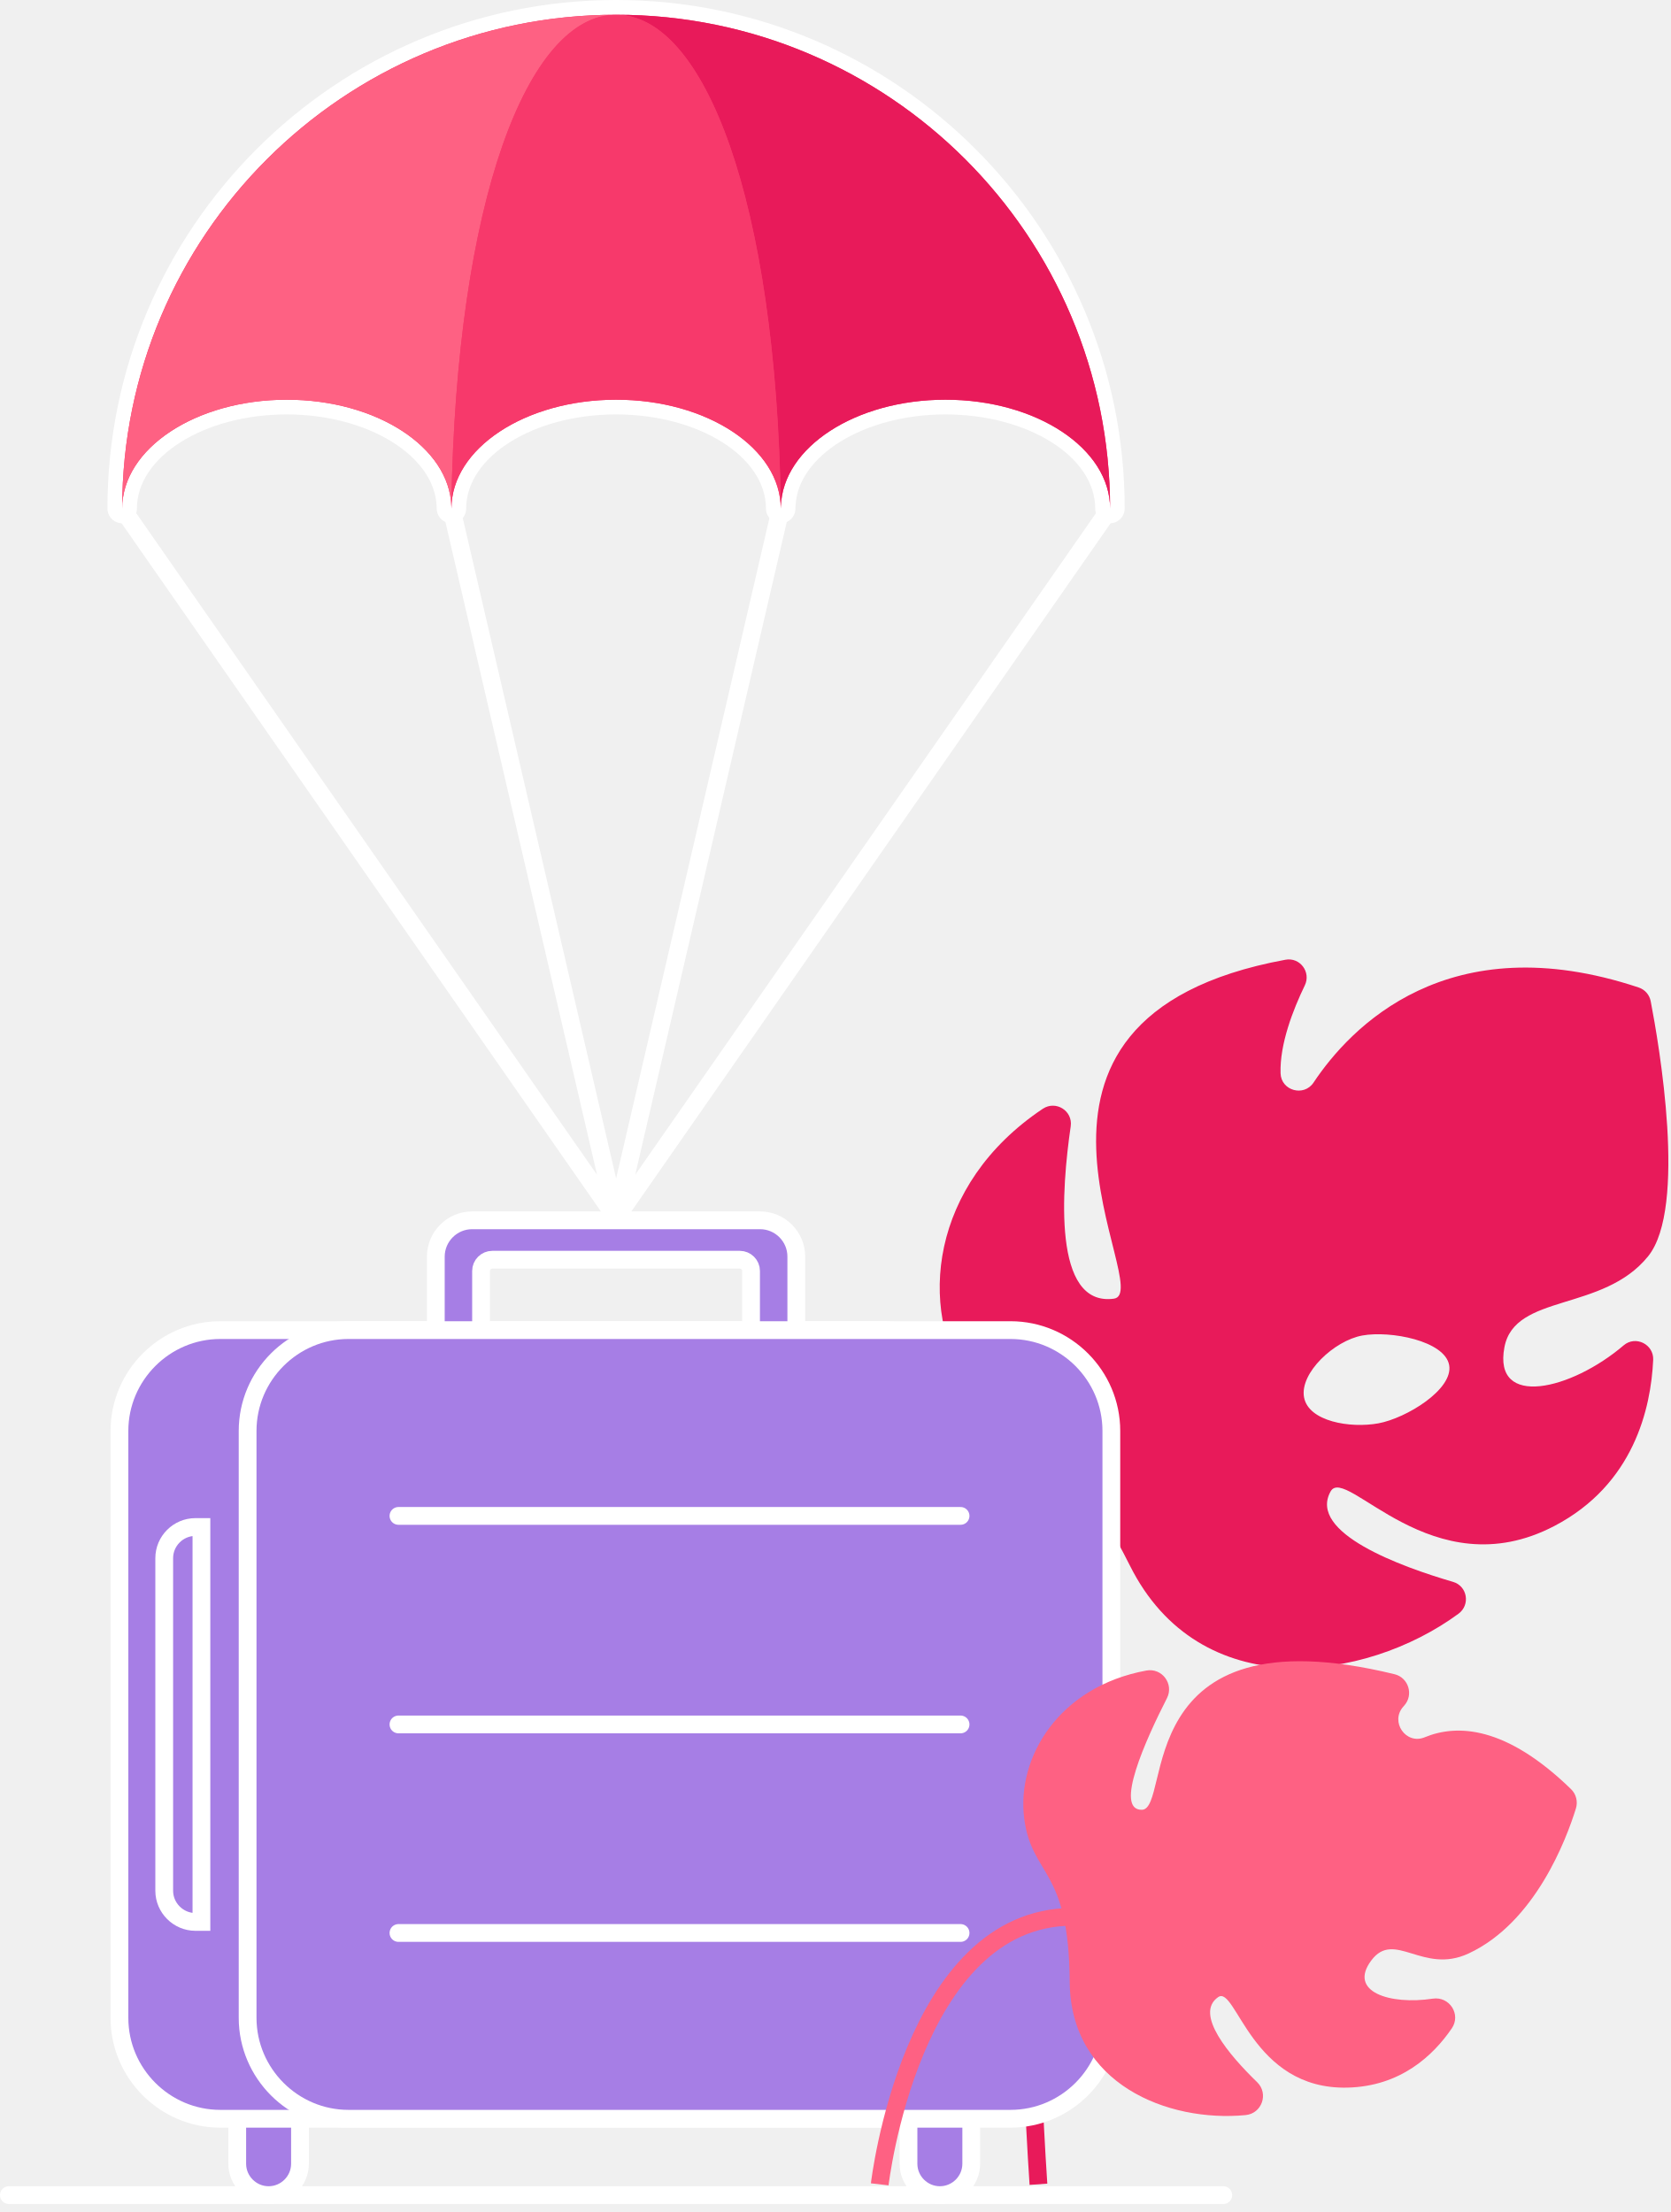
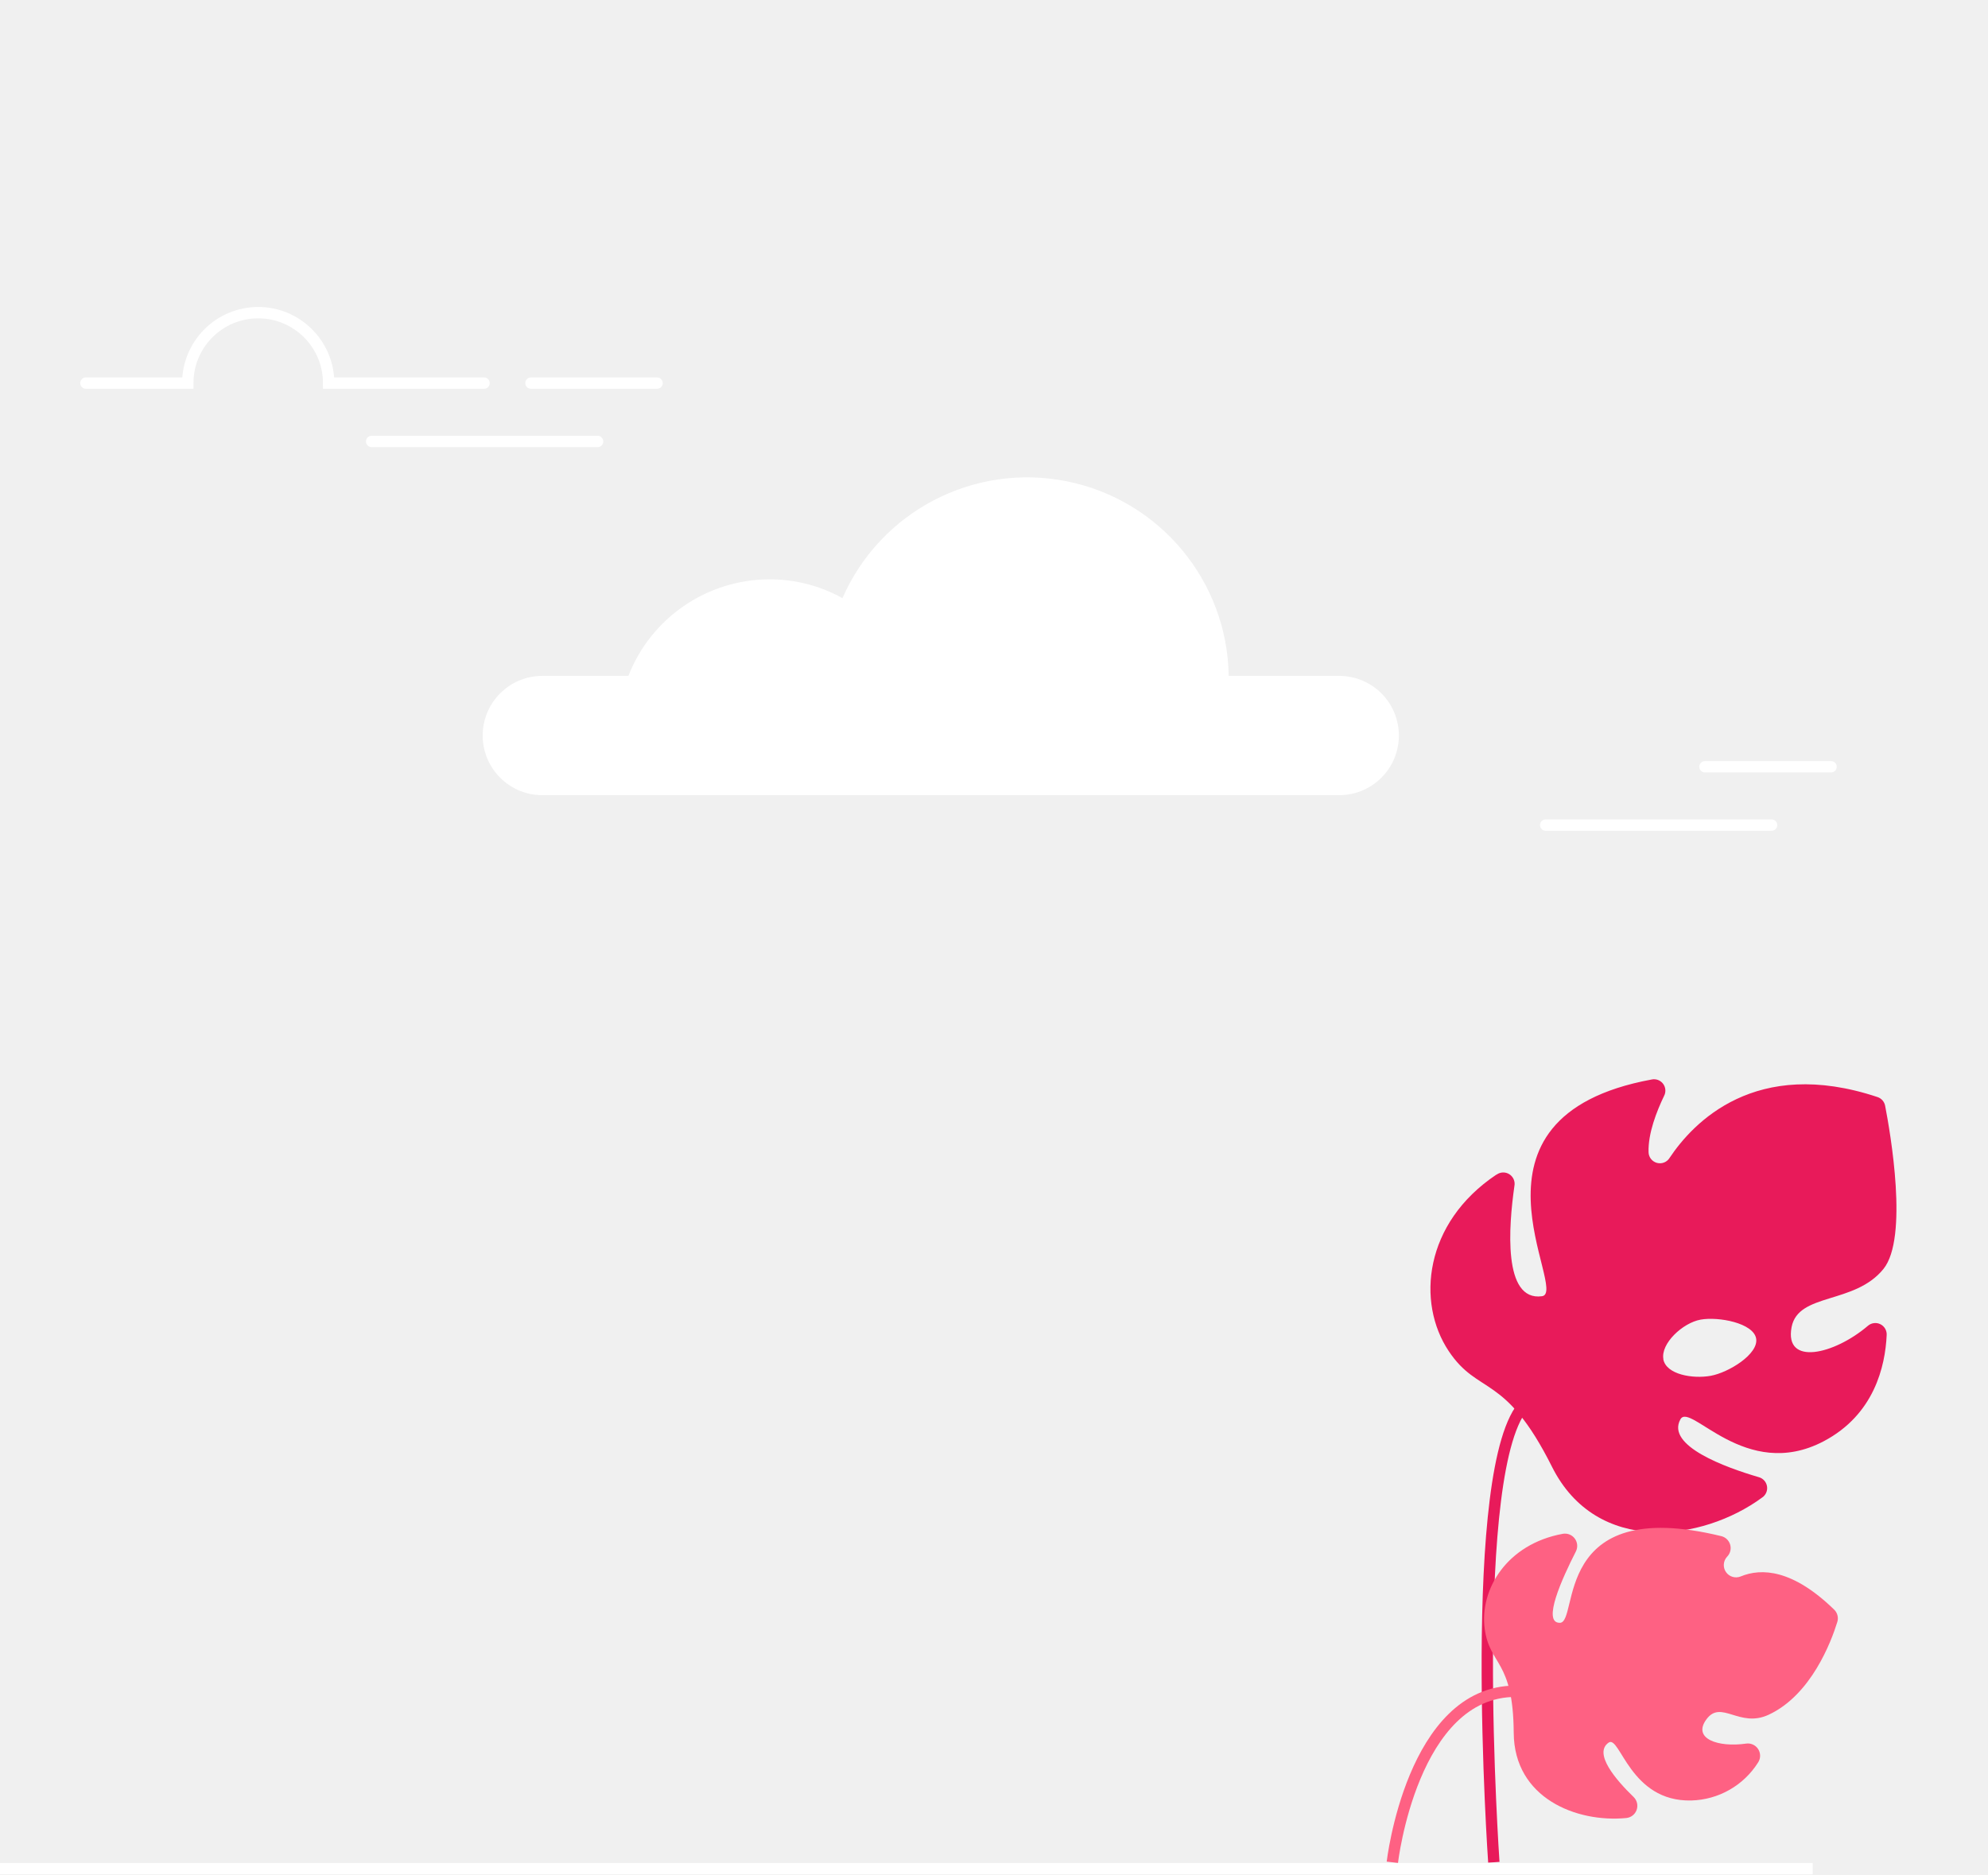
- <svg xmlns="http://www.w3.org/2000/svg" width="188" height="249" fill="none">
-   <path d="M117.345 124.816c1.467-.982 3.4.223 3.147 1.971-1.025 7.035-2.074 20.329 4.851 19.404 4.937-.658-16.654-31.533 19.318-38.156 1.632-.3 2.896 1.391 2.176 2.885-1.324 2.737-2.834 6.615-2.729 9.899.063 1.961 2.624 2.675 3.711 1.044 4.096-6.154 15.098-17.857 36.59-10.703.696.232 1.213.82 1.351 1.54.927 4.802 4.126 23.244-.289 28.716-5.088 6.312-15.025 4.144-16.174 10.249-1.3 6.906 7.513 4.825 13.421-.223 1.338-1.144 3.406-.116 3.322 1.642-.253 5.45-2.181 14.017-11.115 18.69-13.78 7.21-23.479-6.957-25.189-3.883-2.591 4.662 7.939 8.47 13.782 10.177 1.616.471 1.969 2.588.613 3.586-10.522 7.742-29.126 10.285-36.973-5.409-8.295-16.59-12.936-12.486-18.194-20.376-5.714-8.569-4.333-22.538 8.381-31.053zm29.403 32.469c.499 2.732 5.199 3.514 8.357 2.939 3.158-.577 8.473-3.832 7.974-6.563-.499-2.732-6.62-3.902-9.778-3.325-3.155.577-7.051 4.22-6.553 6.949z" fill="#E81A5A" />
-   <path d="M116.86 245.878s-4.908-70.272 5.541-80.722" stroke="#E81A5A" stroke-width="2" stroke-miterlimit="10" />
-   <path d="M1 247.1h136.663" stroke="#fff" stroke-width="2" stroke-miterlimit="10" stroke-linecap="round" />
-   <path d="M105.767 247.1c1.948 0 3.531-1.592 3.531-3.531v-5.065c0-1.948-1.592-3.531-3.531-3.531-1.948 0-3.531 1.591-3.531 3.531v5.065c0 1.939 1.591 3.531 3.531 3.531zM30.228 247.1c1.948 0 3.531-1.592 3.531-3.531v-5.065c0-1.948-1.591-3.531-3.531-3.531-1.948 0-3.531 1.591-3.531 3.531v5.065c0 1.939 1.591 3.531 3.531 3.531z" fill="#A67EE5" stroke="#fff" stroke-width="2" stroke-miterlimit="10" />
-   <path d="M24.79 238.504h74.503c6.242 0 11.348-5.106 11.348-11.348v-66.081c0-6.242-5.106-11.348-11.348-11.348h-74.503c-6.242 0-11.348 5.106-11.348 11.348v66.081c0 6.242 5.106 11.348 11.348 11.348z" fill="#A67EE5" stroke="#fff" stroke-width="2" stroke-miterlimit="10" />
-   <path d="M86.975 158.646v44.961M51.688 158.646v44.961" stroke="#fff" stroke-width="2" stroke-miterlimit="10" stroke-linecap="round" />
-   <path d="M53.13 137.368h32.402c2.246 0 4.078 1.832 4.078 4.078v16.007c0 .663-.53 1.193-1.194 1.193h-2.702c-.663 0-1.194-.53-1.194-1.193v-14.382c0-.696-.572-1.268-1.268-1.268H55.402c-.696 0-1.268.572-1.268 1.268v14.382c0 .663-.53 1.193-1.194 1.193h-2.702c-.663 0-1.194-.53-1.194-1.193v-16.007c.008-2.246 1.84-4.078 4.087-4.078z" fill="#A67EE5" stroke="#fff" stroke-width="2" stroke-miterlimit="10" />
-   <path d="M39.213 238.504h74.503c6.242 0 11.348-5.106 11.348-11.348v-66.081c0-6.242-5.106-11.348-11.348-11.348H39.213c-6.242 0-11.348 5.106-11.348 11.348v66.081c.008 6.242 5.114 11.348 11.348 11.348z" fill="#A67EE5" stroke="#fff" stroke-width="2" stroke-miterlimit="10" />
-   <path d="M108.096 170.641H44.841M108.096 194.116H44.841M108.096 217.591H44.841" stroke="#fff" stroke-width="2" stroke-miterlimit="10" stroke-linecap="round" />
-   <path d="M21.996 171.892h.671v44.455h-.671c-1.931 0-3.515-1.583-3.515-3.514v-37.418c-.008-1.939 1.575-3.523 3.515-3.523z" fill="#A67EE5" stroke="#fff" stroke-width="2" stroke-miterlimit="10" />
-   <path d="M69.336 137.078L13.749 57.245M69.336 137.078L50.801 57.245M87.862 57.245l-18.526 79.833M124.915 57.245l-55.579 79.833" stroke="#fff" stroke-width="2" stroke-miterlimit="10" stroke-linecap="round" stroke-linejoin="round" />
-   <path d="M124.915 58.074c-.456 0-.829-.373-.829-.829 0-6.3-7.941-11.422-17.698-11.422-9.557 0-17.498 5.023-17.689 11.19l-.008.232c0 .456-.373.829-.829.829-.456 0-.829-.373-.829-.829 0-6.3-7.941-11.422-17.697-11.422-9.756 0-17.697 5.123-17.697 11.422 0 .456-.373.829-.829.829-.456 0-.829-.373-.829-.829l-.008-.24c-.199-6.167-8.132-11.182-17.689-11.182-9.756 0-17.697 5.123-17.697 11.422 0 .456-.373.829-.829.829-.456 0-.829-.373-.829-.829C12.92 26.136 38.227.829 69.328.829c31.109 0 56.416 25.307 56.416 56.416 0 .456-.365.829-.829.829z" fill="#F7396B" />
-   <path d="M69.336 1.658c30.703 0 55.587 24.884 55.587 55.587 0-6.764-8.297-12.251-18.526-12.251-10.105 0-18.311 5.346-18.518 11.994 0 .083-.008.174-.008.257 0-6.764-8.297-12.251-18.526-12.251S50.801 50.481 50.801 57.245c0-.091-.008-.174-.008-.265-.216-6.64-8.422-11.986-18.518-11.986-10.237 0-18.526 5.487-18.526 12.251 0-30.703 24.884-55.587 55.587-55.587zm0-1.658c-31.565 0-57.245 25.68-57.245 57.245 0 .912.746 1.658 1.658 1.658.912 0 1.658-.746 1.658-1.658 0-5.844 7.568-10.594 16.869-10.594 9.11 0 16.678 4.659 16.86 10.378l.008.133v.083c0 .912.746 1.658 1.658 1.658.912 0 1.658-.738 1.658-1.658 0-5.844 7.568-10.594 16.868-10.594 9.3 0 16.869 4.75 16.869 10.594 0 .912.746 1.658 1.658 1.658.912 0 1.658-.746 1.658-1.658v-.075l.008-.133c.182-5.728 7.742-10.386 16.86-10.386 9.301 0 16.869 4.75 16.869 10.594 0 .912.746 1.658 1.657 1.658.912 0 1.658-.746 1.658-1.658C126.573 25.68 100.893 0 69.336 0z" fill="#fff" />
-   <path d="M69.336 1.658c9.922 0 18.021 20.897 18.543 55.33.207-6.648 8.414-11.994 18.518-11.994 10.237 0 18.526 5.487 18.526 12.251-.008-30.703-24.892-55.587-55.587-55.587z" fill="#E81A5A" />
-   <path d="M69.328 1.658c-30.695 0-55.579 24.884-55.579 55.587 0-6.764 8.297-12.251 18.526-12.251 10.096 0 18.302 5.346 18.518 11.986.522-34.425 8.612-55.322 18.535-55.322z" fill="#FE6183" />
-   <path d="M69.336 1.658c-9.931 0-18.021 20.897-18.543 55.322 0 .091.008.174.008.265 0-6.764 8.297-12.251 18.526-12.251 10.229 0 18.526 5.487 18.526 12.251 0-.091.008-.174.008-.257-.514-34.433-8.604-55.33-18.526-55.33z" fill="#F7396B" />
-   <path d="M176.796 201.401c.578.562.785 1.403.549 2.172-1.06 3.426-4.58 12.854-12.101 16.337-5.134 2.377-8.326-2.697-10.923.769-2.654 3.539 2.103 5.034 6.916 4.305 1.877-.285 3.211 1.775 2.141 3.343-2.101 3.076-5.771 6.521-11.725 6.671-10.845.269-12.553-11.584-14.569-10.186-2.722 1.885 1.269 6.548 4.386 9.573 1.325 1.285.54 3.531-1.297 3.706-8.763.839-19.719-3.51-19.794-15-.083-12.937-4.251-11.797-5.115-18.356-.906-6.881 3.883-14.876 13.744-16.686 1.762-.322 3.128 1.514 2.313 3.112-2.412 4.732-5.959 12.606-2.824 12.563 3.461-.048-1.578-22.578 28.432-15.263 1.584.384 2.181 2.329 1.089 3.539-.032.037-.067.075-.099.113-1.517 1.704.296 4.321 2.406 3.45 3.663-1.517 9.165-1.272 16.471 5.838z" fill="#FE6183" />
-   <path d="M99 245.886s3.48-30.113 21.701-30.113" stroke="#FE6183" stroke-width="2" stroke-miterlimit="10" />
+ <svg xmlns="http://www.w3.org/2000/svg" viewBox="0 0 350 330">
+   <g id="leaf-big">
+     <path d="M263.47,206.82a2,2,0,0,1,3.15,2c-1,7-2.07,20.33,4.85,19.4,4.94-.66-16.65-31.53,19.32-38.16a2,2,0,0,1,2.18,2.89c-1.32,2.74-2.83,6.61-2.73,9.9a2,2,0,0,0,3.71,1c4.1-6.15,15.1-17.86,36.59-10.7a2,2,0,0,1,1.35,1.54c0.93,4.8,4.13,23.24-.29,28.72-5.09,6.31-15,4.14-16.18,10.25-1.3,6.91,7.51,4.82,13.42-.22a2,2,0,0,1,3.32,1.64c-0.25,5.45-2.18,14-11.12,18.69-13.78,7.21-23.48-7-25.19-3.88-2.59,4.66,7.94,8.47,13.78,10.18a2,2,0,0,1,.61,3.59c-10.52,7.74-29.13,10.28-37-5.41-8.3-16.59-12.93-12.49-18.19-20.38-5.71-8.57-4.33-22.54,8.38-31.05m29.4,32.47c0.5,2.73,5.2,3.51,8.35,2.94s8.47-3.83,8-6.56-6.62-3.9-9.78-3.33-7.05,4.22-6.55,6.95" fill="#e81a5a">
+       <animateTransform attributeName="transform" type="rotate" repeatCount="indefinite" calcMode="spline" keySplines="0.5 0 0.5 1;0.5 0 0.5 1;0.5 0 0.5 1;0.5 0 0.5 1;0.5 0 0.5 1;0.5 0 0.5 1" values="0, 270, 245; 5, 270, 245; -4, 270, 245; 3, 270, 245; -2, 270, 245; 1, 270, 245; 0, 270, 245" dur="8s" />
+     </path>
+     <path d="M263,327.88s-4.91-70.27,5.54-80.72" fill="none" stroke="#e81a5a" stroke-miterlimit="10" stroke-width="2" />
+   </g>
+   <g id="cloud-top">
+     <path d="M85.22,67.45H57.86a12.4,12.4,0,1,0-24.8,0H15.13" fill="none" stroke="#fff" stroke-linecap="round" stroke-miterlimit="10" stroke-width="2" />
+     <line x1="93.48" y1="67.45" x2="115.68" y2="67.45" fill="none" stroke="#fff" stroke-linecap="round" stroke-miterlimit="10" stroke-width="2" />
+     <line x1="65.43" y1="77.72" x2="105.21" y2="77.72" fill="none" stroke="#fff" stroke-linecap="round" stroke-miterlimit="10" stroke-width="2" />
+     <animate attributeName="opacity" from="0" to="1" dur="0.5s" calcMode="spline" keyTimes="0; 1" keySplines="0 0.65 0.35 1" />
+     <animateTransform attributeName="transform" type="translate" from="100, 0" to="0, 0" dur="0.55s" calcMode="spline" keyTimes="0; 1" keySplines="0 0.65 0.35 1" />
+     <animate attributeName="opacity" from="1" to="0" begin="1.3s" dur="0.5s" calcMode="spline" keyTimes="0; 1" keySplines="0 0.65 0.35 1" fill="freeze" />
+     <animateTransform attributeName="transform" type="translate" from="0, 0" to="0, -60" begin="1.3s" dur="0.55s" calcMode="spline" keyTimes="0; 1" keySplines="0 0.65 0.35 1" fill="freeze" />
+   </g>
+   <g id="cloud-bottom">
+     <line x1="272.13" y1="145.27" x2="311.9" y2="145.27" fill="none" stroke="#fff" stroke-linecap="round" stroke-miterlimit="10" stroke-width="2" />
+     <line x1="300.17" y1="135" x2="322.37" y2="135" fill="none" stroke="#fff" stroke-linecap="round" stroke-miterlimit="10" stroke-width="2" />
+     <animate attributeName="opacity" from="0" to="1" dur="0.5s" calcMode="spline" keyTimes="0; 1" keySplines="0 0.65 0.35 1" />
+     <animateTransform attributeName="transform" type="translate" from="200, 0" to="0, 0" dur="0.5s" calcMode="spline" keyTimes="0; 1" keySplines="0 0.65 0.35 1" />
+     <animate attributeName="opacity" from="1" to="0" begin="1.3s" dur="0.5s" calcMode="spline" keyTimes="0; 1" keySplines="0 0.65 0.35 1" fill="freeze" />
+     <animateTransform attributeName="transform" type="translate" from="0, 0" to="0, -80" begin="1.3s" dur="0.55s" calcMode="spline" keyTimes="0; 1" keySplines="0 0.65 0.35 1" fill="freeze" />
+   </g>
+   <g id="cloud-center">
+     <path d="M235.77,119H216.32a35.49,35.49,0,0,0-68-13.69A26.34,26.34,0,0,0,135.43,102a26.72,26.72,0,0,0-24.8,17H95.48a10.49,10.49,0,0,0,0,21h140.3a10.49,10.49,0,0,0,0-21" fill="#fff" />
+     <animate attributeName="opacity" from="0" to="1" dur="0.5s" calcMode="spline" keyTimes="0; 1" keySplines="0 0.65 0.35 1" />
+     <animateTransform attributeName="transform" type="translate" from="200, 0" to="0, 0" dur="0.5s" calcMode="spline" keyTimes="0; 1" keySplines="0 0.65 0.35 1" />
+     <animate attributeName="opacity" from="1" to="0" begin="1.3s" dur="0.5s" calcMode="spline" keyTimes="0; 1" keySplines="0 0.65 0.35 1" fill="freeze" />
+     <animateTransform attributeName="transform" type="translate" from="0, 0" to="0, -80" begin="1.3s" dur="0.55s" calcMode="spline" keyTimes="0; 1" keySplines="0 0.65 0.35 1" fill="freeze" />
+   </g>
+   <g id="line">
+     <line x1="0" y1="329" x2="319.13" y2="329" fill="none" stroke="#fff" stroke-width="2">
+       <animate attributeName="x1" from="0" to="41.13" dur="0.25s" begin="0.1s" fill="freeze" calcMode="spline" keyTimes="0; 1" keySplines="0 0.48 0.61 1" />
+       <animate attributeName="x2" from="0" to="319.13" dur="0.4s" fill="freeze" calcMode="spline" keyTimes="0; 1" keySplines="0 0.48 0.61 1" />
+     </line>
+   </g>
+   <g id="suitcase" opacity="0" transform="translate(-220, -275)" transform-origin="70% 80%">
+     <set attributeName="opacity" to="1" begin="0.4s" />
+     <animateMotion path="M179,111c24.19-9.24,29.8-15.84,29.42-20.44C207.18,75.43,138.73,51.78,96,84c-2.93,2.21-31.66,24.52-29,54,3.54,39.18,59.83,61.15,75.7,67.35,53.65,20.94,94.43,8.79,101.78,27.18,2.89,7.25.78,19.69-21.48,42.47" dur="2s" fill="freeze" begin="0.4s" />
+     <animateTransform attributeName="transform" type="scale" begin="0.4s" from="0" to="1" dur="2s" fill="freeze" additive="sum" />
+     <animateTransform attributeName="transform" type="rotate" values="30;-30;20;18.29;-6.48;0" dur="2s" begin="0.4s" keyTimes="0;0.1;0.4;0.5;0.8;1" calcMode="spline" keySplines="0.5 0 0.5 1;0.5 0 0.5 1;0.5 0 0.5 1;0.5 0 0.5 1;0.5 0 0.5 1" additive="sum" />
+     <g>
+       <path d="M251.89,328.88a3.54,3.54,0,0,0,3.53-3.53v-5.07a3.53,3.53,0,1,0-7.06,0v5.07a3.55,3.55,0,0,0,3.53,3.53" fill="#a67ee5" />
+       <path d="M251.89,328.88a3.54,3.54,0,0,0,3.53-3.53v-5.07a3.53,3.53,0,1,0-7.06,0v5.07A3.55,3.55,0,0,0,251.89,328.88Z" fill="none" stroke="#fff" stroke-miterlimit="10" stroke-width="2" />
+       <path d="M176.35,328.88a3.54,3.54,0,0,0,3.53-3.53v-5.07a3.53,3.53,0,1,0-7.06,0v5.07a3.54,3.54,0,0,0,3.53,3.53" fill="#a67ee5" />
+       <path d="M176.35,328.88a3.54,3.54,0,0,0,3.53-3.53v-5.07a3.53,3.53,0,1,0-7.06,0v5.07A3.54,3.54,0,0,0,176.35,328.88Z" fill="none" stroke="#fff" stroke-miterlimit="10" stroke-width="2" />
+       <path d="M170.92,320.29h74.5a11.38,11.38,0,0,0,11.35-11.35V242.86a11.38,11.38,0,0,0-11.35-11.35h-74.5a11.38,11.38,0,0,0-11.35,11.35v66.08a11.38,11.38,0,0,0,11.35,11.35" fill="#a67ee5" />
+       <rect x="159.57" y="231.51" width="97.2" height="88.78" rx="11.35" ry="11.35" fill="none" stroke="#fff" stroke-miterlimit="10" stroke-width="2" />
+       <path d="M199.26,219.15h32.4a4.09,4.09,0,0,1,4.08,4.08v16a1.19,1.19,0,0,1-1.19,1.19h-2.7a1.19,1.19,0,0,1-1.19-1.19V224.86a1.27,1.27,0,0,0-1.27-1.27H201.53a1.27,1.27,0,0,0-1.27,1.27v14.38a1.19,1.19,0,0,1-1.19,1.19h-2.7a1.19,1.19,0,0,1-1.19-1.19v-16a4.1,4.1,0,0,1,4.09-4.08" fill="#a67ee5" />
+       <path d="M199.26,219.15h32.4a4.09,4.09,0,0,1,4.08,4.08v16a1.19,1.19,0,0,1-1.19,1.19h-2.7a1.19,1.19,0,0,1-1.19-1.19V224.86a1.27,1.27,0,0,0-1.27-1.27H201.53a1.27,1.27,0,0,0-1.27,1.27v14.38a1.19,1.19,0,0,1-1.19,1.19h-2.7a1.19,1.19,0,0,1-1.19-1.19v-16A4.1,4.1,0,0,1,199.26,219.15Z" fill="none" stroke="#fff" stroke-miterlimit="10" stroke-width="2" />
+       <path d="M185.34,320.29h74.5a11.38,11.38,0,0,0,11.35-11.35V242.86a11.38,11.38,0,0,0-11.35-11.35h-74.5A11.38,11.38,0,0,0,174,242.86v66.08a11.39,11.39,0,0,0,11.35,11.35" fill="#a67ee5" />
+       <path d="M185.34,320.29h74.5a11.38,11.38,0,0,0,11.35-11.35V242.86a11.38,11.38,0,0,0-11.35-11.35h-74.5A11.38,11.38,0,0,0,174,242.86v66.08A11.39,11.39,0,0,0,185.34,320.29Z" fill="none" stroke="#fff" stroke-miterlimit="10" stroke-width="2" />
+       <line x1="254.22" y1="252.43" x2="190.97" y2="252.43" fill="none" stroke="#fff" stroke-linecap="round" stroke-miterlimit="10" stroke-width="2" />
+       <line x1="254.22" y1="275.9" x2="190.97" y2="275.9" fill="none" stroke="#fff" stroke-linecap="round" stroke-miterlimit="10" stroke-width="2" />
+       <line x1="254.22" y1="299.38" x2="190.97" y2="299.38" fill="none" stroke="#fff" stroke-linecap="round" stroke-miterlimit="10" stroke-width="2" />
+       <path d="M168.12,253.68h0.67v44.46h-0.67a3.53,3.53,0,0,1-3.52-3.51V257.2a3.52,3.52,0,0,1,3.52-3.52" fill="#a67ee5" />
+       <path d="M168.12,253.68h0.67v44.46h-0.67a3.53,3.53,0,0,1-3.52-3.51V257.2A3.52,3.52,0,0,1,168.12,253.68Z" fill="none" stroke="#fff" stroke-miterlimit="10" stroke-width="2" />
+     </g>
+     <line x1="215.46" y1="218.86" x2="159.87" y2="139.03" fill="none" stroke="#fff" stroke-linecap="round" stroke-linejoin="round" stroke-width="2" />
+     <line x1="215.46" y1="218.86" x2="196.93" y2="139.03" fill="none" stroke="#fff" stroke-linecap="round" stroke-linejoin="round" stroke-width="2" />
+     <line x1="233.99" y1="139.03" x2="215.46" y2="218.86" fill="none" stroke="#fff" stroke-linecap="round" stroke-linejoin="round" stroke-width="2" />
+     <line x1="271.04" y1="139.03" x2="215.46" y2="218.86" fill="none" stroke="#fff" stroke-linecap="round" stroke-linejoin="round" stroke-width="2" />
+     <g>
+       <path d="M215.46,83.44A55.58,55.58,0,0,1,271,139c0-6.76-8.3-12.25-18.53-12.25s-18.31,5.35-18.52,12c0,0.08,0,.17,0,0.26,0-6.76-8.3-12.25-18.53-12.25s-18.54,5.49-18.54,12.25c0-.09,0-0.17,0-0.26-0.22-6.64-8.42-12-18.52-12s-18.52,5.49-18.52,12.25a55.58,55.58,0,0,1,55.59-55.59m0-1.66A57.31,57.31,0,0,0,158.22,139a1.66,1.66,0,1,0,3.32,0c0-5.84,7.57-10.59,16.87-10.59,9.11,0,16.68,4.66,16.86,10.38V139a1.66,1.66,0,0,0,3.32,0c0-5.84,7.57-10.59,16.87-10.59s16.87,4.75,16.87,10.59a1.66,1.66,0,0,0,3.32,0v-0.21c0.18-5.73,7.74-10.39,16.86-10.39,9.3,0,16.87,4.75,16.87,10.59a1.66,1.66,0,1,0,3.32,0,57.3,57.3,0,0,0-57.23-57.25" fill="#fff" />
+       <path d="M215.46,83.44c9.92,0,18,20.9,18.54,55.33,0.21-6.65,8.41-12,18.52-12S271,132.27,271,139a55.59,55.59,0,0,0-55.59-55.59" fill="#e81a5a" />
+       <path d="M215.45,83.44A55.58,55.58,0,0,0,159.87,139c0-6.76,8.3-12.25,18.52-12.25s18.3,5.35,18.52,12c0.52-34.43,8.61-55.32,18.53-55.32" fill="#fe6183" />
+       <path d="M215.46,83.44c-9.93,0-18,20.9-18.54,55.32,0,0.09,0,.17,0,0.26,0-6.76,8.3-12.25,18.53-12.25S234,132.27,234,139c0-.09,0-0.17,0-0.26-0.51-34.43-8.6-55.33-18.52-55.33" fill="#f7396b" />
+     </g>
+   </g>
+   <g id="leaf-small">
+     <path d="M322.92,283.4a2.14,2.14,0,0,1,.55,2.17c-1.06,3.43-4.58,12.85-12.1,16.34-5.13,2.38-8.33-2.7-10.92.77s2.1,5,6.92,4.31a2.16,2.16,0,0,1,2.14,3.34A14.34,14.34,0,0,1,297.78,317c-10.84.27-12.55-11.58-14.57-10.19-2.72,1.89,1.27,6.55,4.39,9.57a2.16,2.16,0,0,1-1.3,3.71c-8.76.84-19.72-3.51-19.8-15-0.08-12.94-4.25-11.8-5.11-18.35-0.91-6.88,3.88-14.88,13.74-16.69a2.16,2.16,0,0,1,2.31,3.11c-2.41,4.73-6,12.6-2.82,12.56,3.46,0-1.58-22.58,28.43-15.26a2.16,2.16,0,0,1,1.09,3.54l-0.1.11a2.16,2.16,0,0,0,2.41,3.45c3.66-1.52,9.16-1.27,16.47,5.84" fill="#fe6183" />
+     <path d="M245.13,327.88s3.48-30.11,21.7-30.11" fill="none" stroke="#fe6183" stroke-miterlimit="10" stroke-width="2" />
+     <animateTransform attributeName="transform" type="rotate" values="0, 245, 329; 10, 245, 329; -10, 245, 329; 5, 245, 329; -5, 245, 329; 3, 245, 329; -3, 245, 329; 0, 245, 329" dur="7s" repeatCount="indefinite" calcMode="spline" keySplines="0.5 0 0.5 1;0.5 0 0.5 1;0.5 0 0.5 1;0.5 0 0.5 1;0.5 0 0.5 1;0.5 0 0.5 1;0.5 0 0.5 1" />
+   </g>
</svg>
